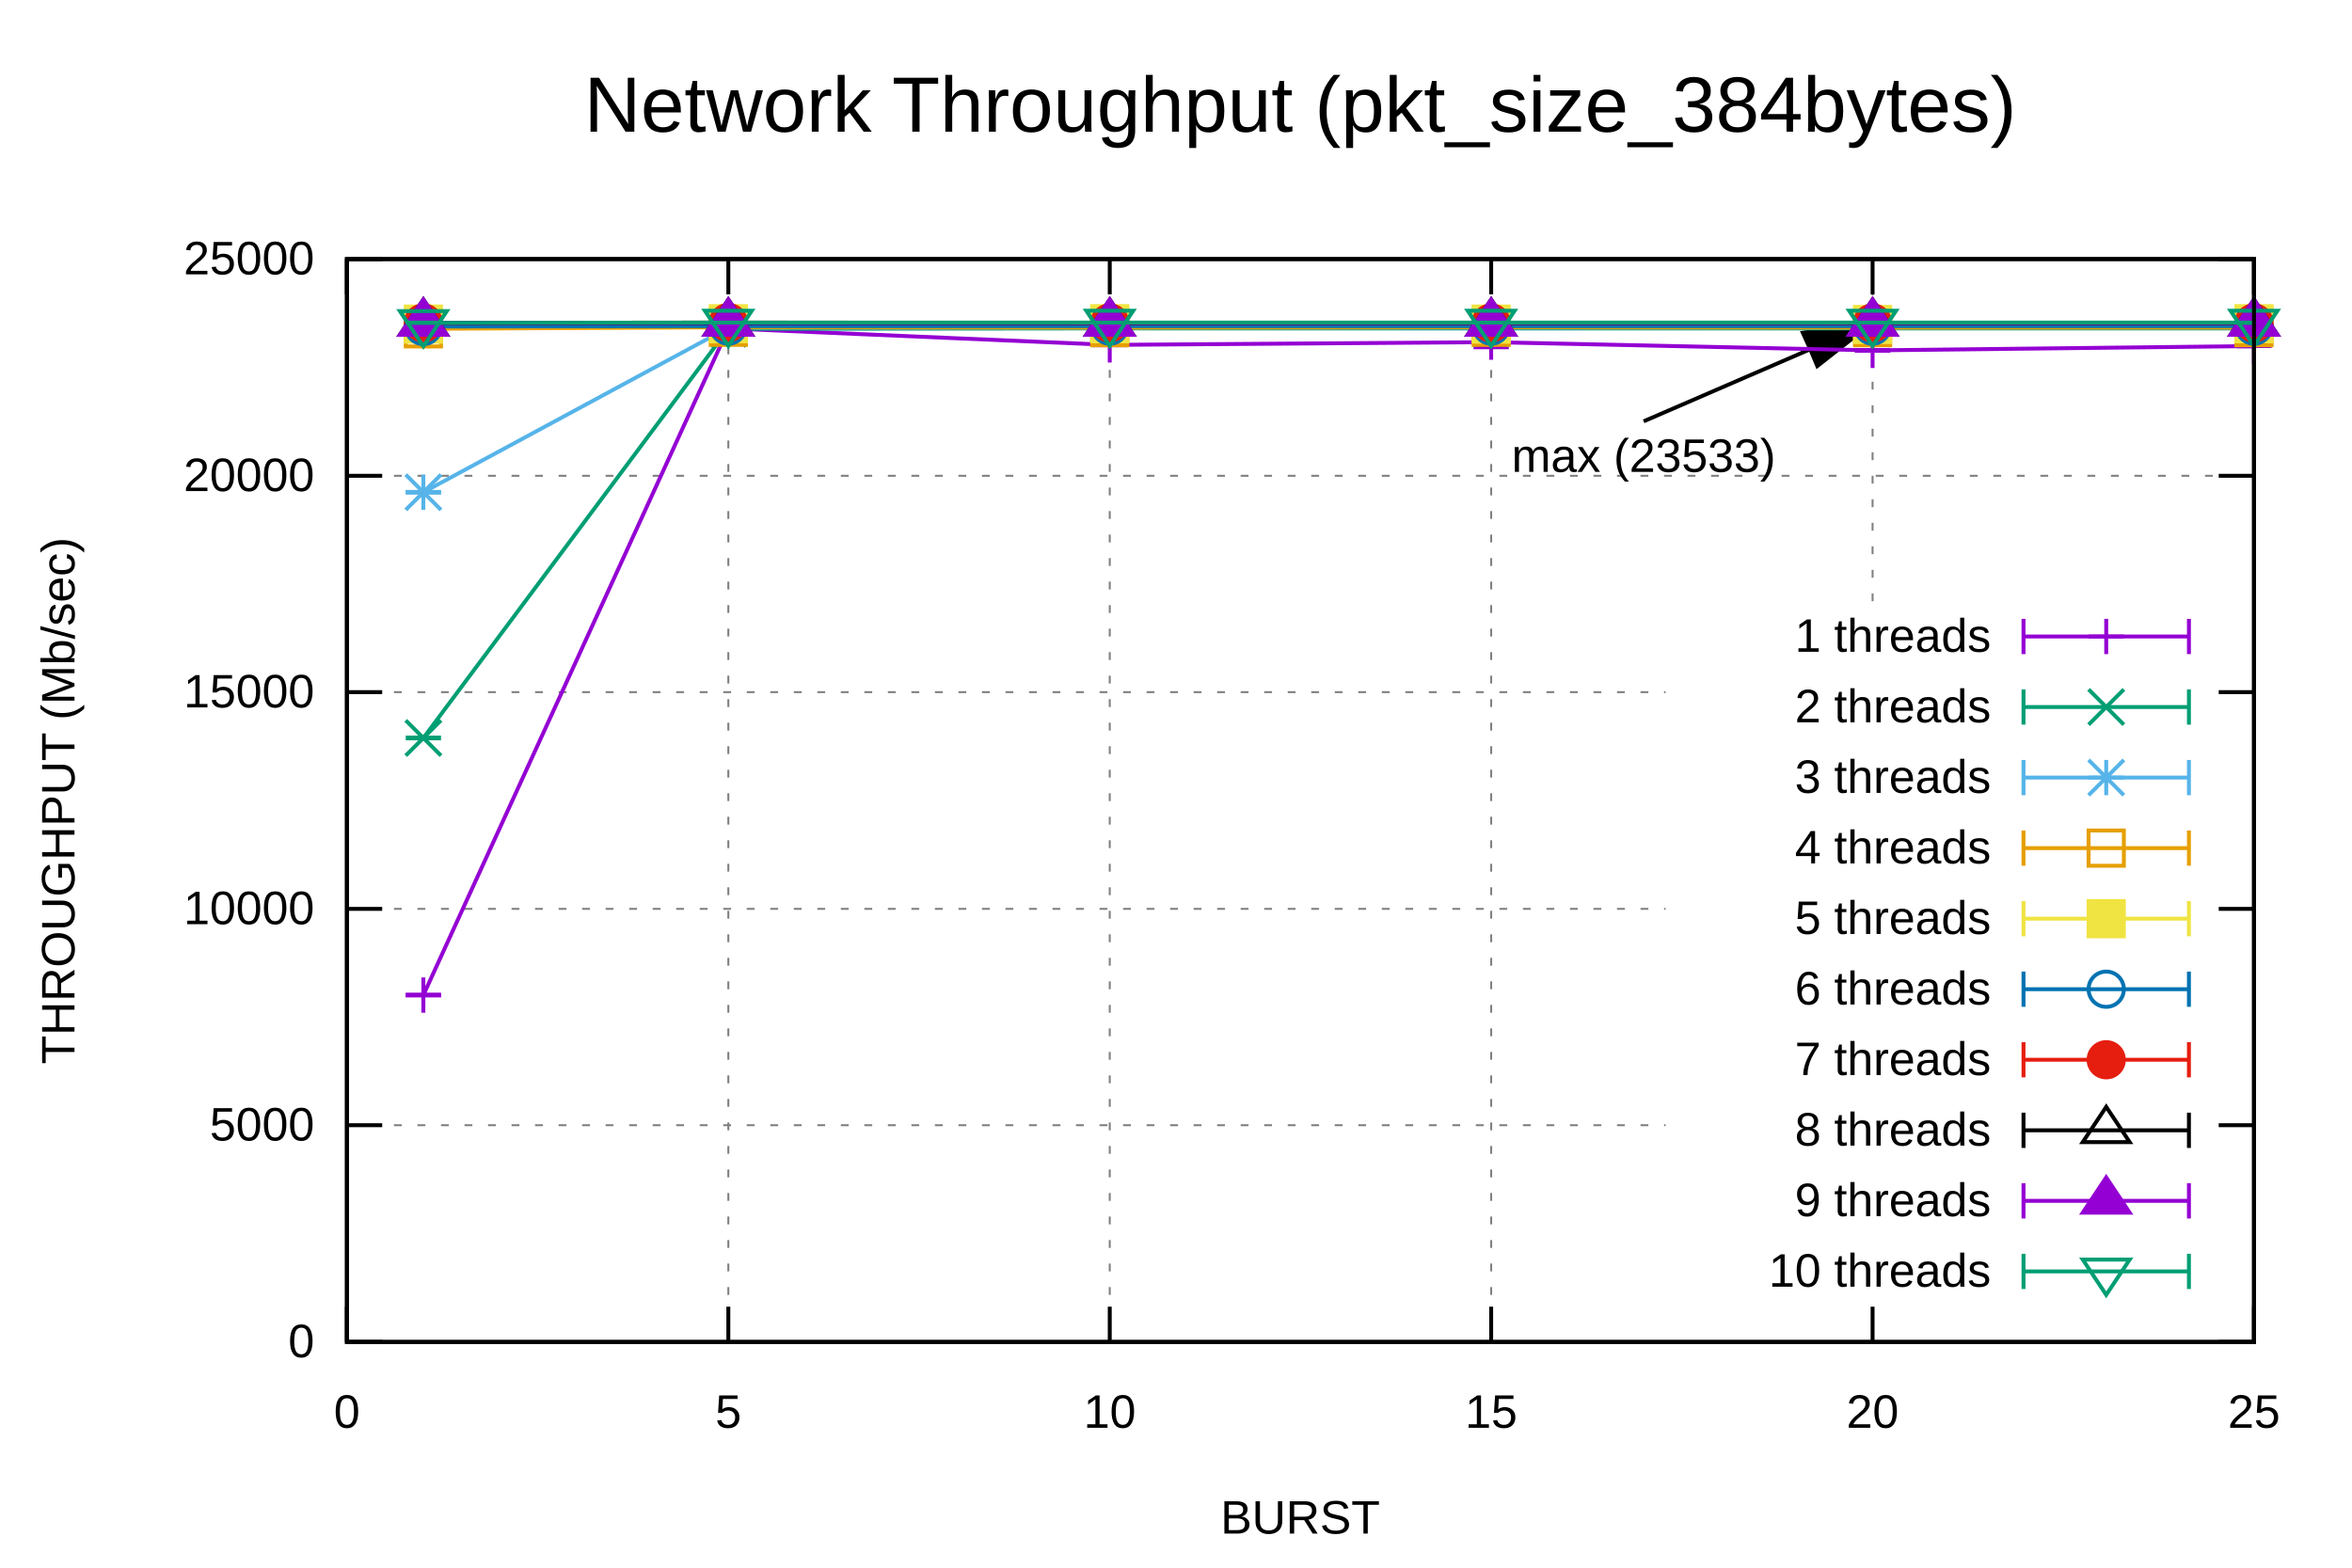
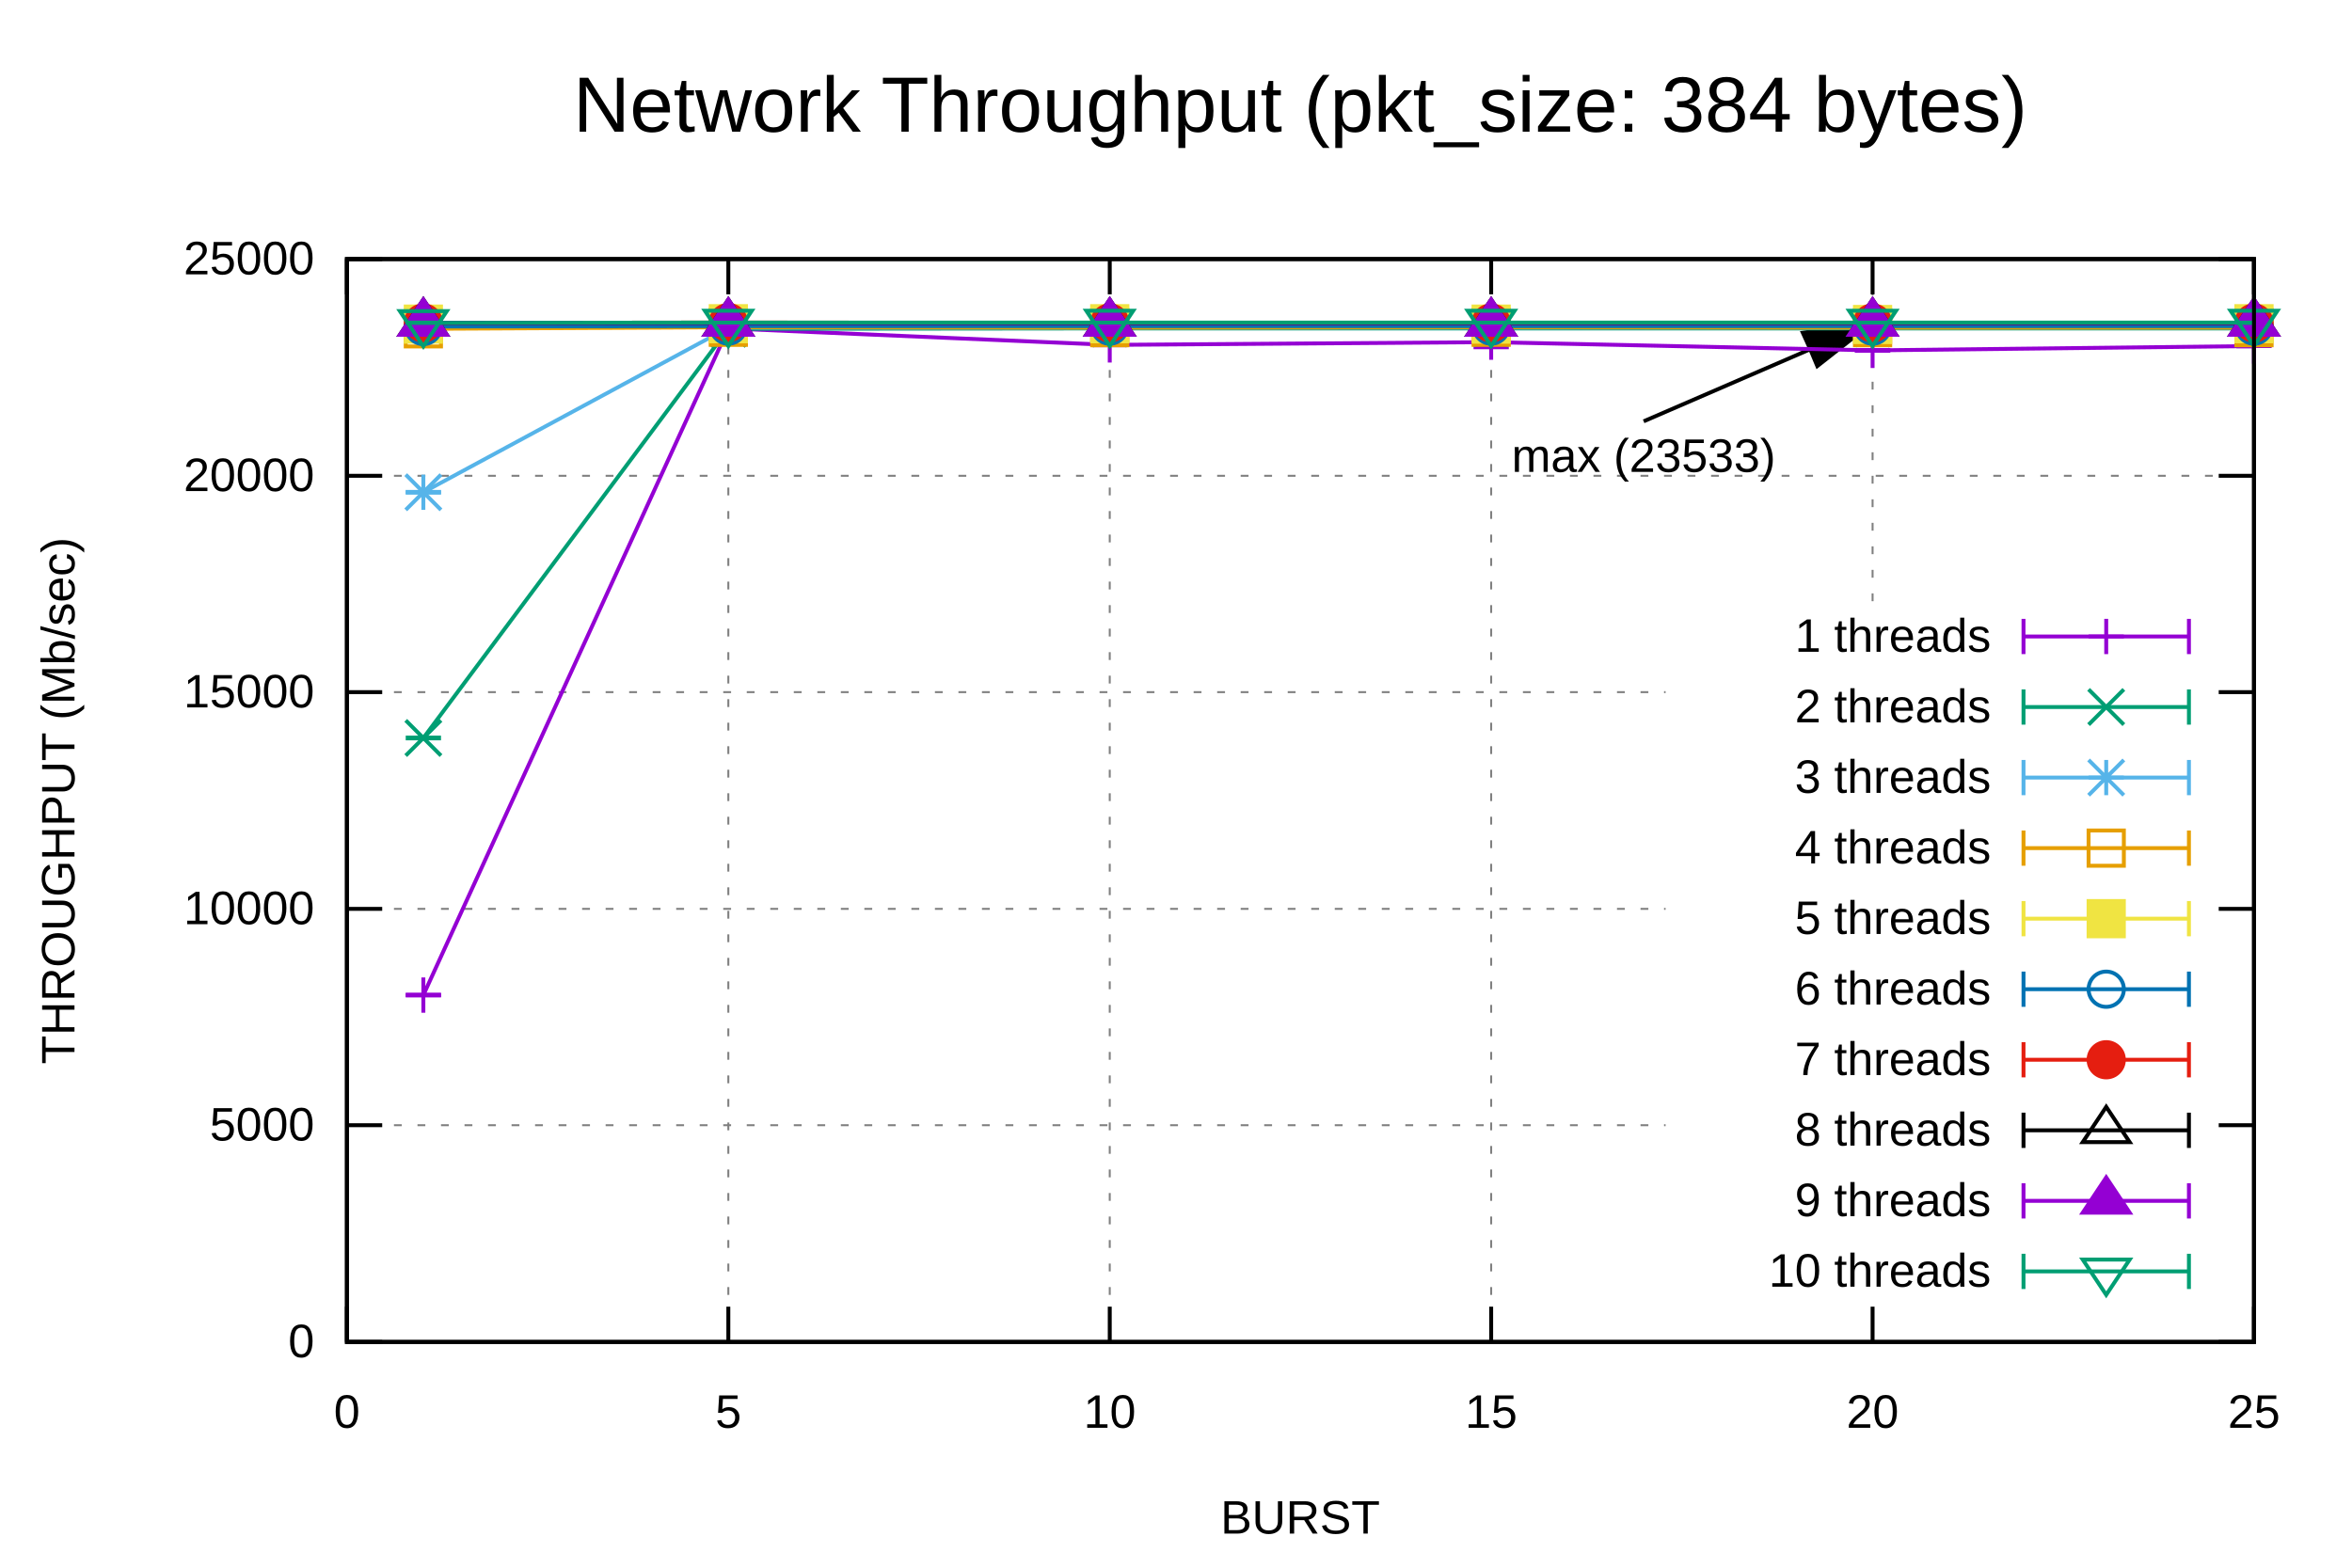
<svg xmlns="http://www.w3.org/2000/svg" xmlns:xlink="http://www.w3.org/1999/xlink" width="600" height="400" viewBox="0 0 600 400">
  <g id="gnuplot_canvas">
    <rect x="0" y="0" width="600" height="400" fill="none" />
    <defs>
      <circle id="gpDot" r="0.5" stroke-width="0.5" stroke="currentColor" />
      <path id="gpPt0" stroke-width="0.222" stroke="currentColor" d="M-1,0 h2 M0,-1 v2" />
      <path id="gpPt1" stroke-width="0.222" stroke="currentColor" d="M-1,-1 L1,1 M1,-1 L-1,1" />
      <path id="gpPt2" stroke-width="0.222" stroke="currentColor" d="M-1,0 L1,0 M0,-1 L0,1 M-1,-1 L1,1 M-1,1 L1,-1" />
      <rect id="gpPt3" stroke-width="0.222" stroke="currentColor" x="-1" y="-1" width="2" height="2" />
      <rect id="gpPt4" stroke-width="0.222" stroke="currentColor" fill="currentColor" x="-1" y="-1" width="2" height="2" />
      <circle id="gpPt5" stroke-width="0.222" stroke="currentColor" cx="0" cy="0" r="1" />
      <use xlink:href="#gpPt5" id="gpPt6" fill="currentColor" stroke="none" />
      <path id="gpPt7" stroke-width="0.222" stroke="currentColor" d="M0,-1.33 L-1.33,0.67 L1.33,0.67 z" />
      <use xlink:href="#gpPt7" id="gpPt8" fill="currentColor" stroke="none" />
      <use xlink:href="#gpPt7" id="gpPt9" stroke="currentColor" transform="rotate(180)" />
      <use xlink:href="#gpPt9" id="gpPt10" fill="currentColor" stroke="none" />
      <use xlink:href="#gpPt3" id="gpPt11" stroke="currentColor" transform="rotate(45)" />
      <use xlink:href="#gpPt11" id="gpPt12" fill="currentColor" stroke="none" />
      <path id="gpPt13" stroke-width="0.222" stroke="currentColor" d="M0,1.330 L1.265,0.411 L0.782,-1.067 L-0.782,-1.076 L-1.265,0.411 z" />
      <use xlink:href="#gpPt13" id="gpPt14" fill="currentColor" stroke="none" />
      <filter id="textbox" filterUnits="objectBoundingBox" x="0" y="0" height="1" width="1">
        <feFlood flood-color="white" flood-opacity="1" result="bgnd" />
        <feComposite in="SourceGraphic" in2="bgnd" operator="atop" />
      </filter>
      <filter id="greybox" filterUnits="objectBoundingBox" x="0" y="0" height="1" width="1">
        <feFlood flood-color="lightgrey" flood-opacity="1" result="grey" />
        <feComposite in="SourceGraphic" in2="grey" operator="atop" />
      </filter>
    </defs>
    <g fill="none" color="white" stroke="currentColor" stroke-width="1.00" stroke-linecap="butt" stroke-linejoin="miter">
</g>
    <g fill="none" color="black" stroke="currentColor" stroke-width="1.00" stroke-linecap="butt" stroke-linejoin="miter">
</g>
    <g fill="none" color="black" stroke="black" stroke-width="0.50" stroke-linecap="butt" stroke-linejoin="miter">
</g>
    <g fill="none" color="gray" stroke="currentColor" stroke-width="0.50" stroke-linecap="butt" stroke-linejoin="miter">
      <path stroke="gray" stroke-dasharray="2,4" class="gridline" d="M88.5,342.4 L575.0,342.4  " />
    </g>
    <g fill="none" color="gray" stroke="gray" stroke-width="1.00" stroke-linecap="butt" stroke-linejoin="miter">
</g>
    <g fill="none" color="black" stroke="currentColor" stroke-width="1.00" stroke-linecap="butt" stroke-linejoin="miter">
      <path stroke="black" d="M88.5,342.4 L97.5,342.4 M575.0,342.4 L566.0,342.4  " />
      <g transform="translate(80.2,346.3)" stroke="none" fill="black" font-family="arial" font-size="12.00" text-anchor="end">
        <text>
          <tspan font-family="arial"> 0</tspan>
        </text>
      </g>
    </g>
    <g fill="none" color="black" stroke="currentColor" stroke-width="1.00" stroke-linecap="butt" stroke-linejoin="miter">
</g>
    <g fill="none" color="black" stroke="black" stroke-width="0.50" stroke-linecap="butt" stroke-linejoin="miter">
</g>
    <g fill="none" color="gray" stroke="currentColor" stroke-width="0.50" stroke-linecap="butt" stroke-linejoin="miter">
      <path stroke="gray" stroke-dasharray="2,4" class="gridline" d="M88.5,287.1 L424.9,287.1 M566.7,287.1 L575.0,287.1  " />
    </g>
    <g fill="none" color="gray" stroke="gray" stroke-width="1.00" stroke-linecap="butt" stroke-linejoin="miter">
</g>
    <g fill="none" color="black" stroke="currentColor" stroke-width="1.00" stroke-linecap="butt" stroke-linejoin="miter">
      <path stroke="black" d="M88.5,287.1 L97.5,287.1 M575.0,287.1 L566.0,287.1  " />
      <g transform="translate(80.2,291.0)" stroke="none" fill="black" font-family="arial" font-size="12.00" text-anchor="end">
        <text>
          <tspan font-family="arial"> 5000</tspan>
        </text>
      </g>
    </g>
    <g fill="none" color="black" stroke="currentColor" stroke-width="1.00" stroke-linecap="butt" stroke-linejoin="miter">
</g>
    <g fill="none" color="black" stroke="black" stroke-width="0.50" stroke-linecap="butt" stroke-linejoin="miter">
</g>
    <g fill="none" color="gray" stroke="currentColor" stroke-width="0.50" stroke-linecap="butt" stroke-linejoin="miter">
      <path stroke="gray" stroke-dasharray="2,4" class="gridline" d="M88.5,231.9 L424.9,231.9 M566.7,231.9 L575.0,231.9  " />
    </g>
    <g fill="none" color="gray" stroke="gray" stroke-width="1.00" stroke-linecap="butt" stroke-linejoin="miter">
</g>
    <g fill="none" color="black" stroke="currentColor" stroke-width="1.00" stroke-linecap="butt" stroke-linejoin="miter">
      <path stroke="black" d="M88.5,231.9 L97.5,231.9 M575.0,231.9 L566.0,231.9  " />
      <g transform="translate(80.2,235.8)" stroke="none" fill="black" font-family="arial" font-size="12.00" text-anchor="end">
        <text>
          <tspan font-family="arial"> 10000</tspan>
        </text>
      </g>
    </g>
    <g fill="none" color="black" stroke="currentColor" stroke-width="1.00" stroke-linecap="butt" stroke-linejoin="miter">
</g>
    <g fill="none" color="black" stroke="black" stroke-width="0.50" stroke-linecap="butt" stroke-linejoin="miter">
</g>
    <g fill="none" color="gray" stroke="currentColor" stroke-width="0.50" stroke-linecap="butt" stroke-linejoin="miter">
      <path stroke="gray" stroke-dasharray="2,4" class="gridline" d="M88.5,176.6 L424.9,176.6 M566.7,176.6 L575.0,176.6  " />
    </g>
    <g fill="none" color="gray" stroke="gray" stroke-width="1.00" stroke-linecap="butt" stroke-linejoin="miter">
</g>
    <g fill="none" color="black" stroke="currentColor" stroke-width="1.00" stroke-linecap="butt" stroke-linejoin="miter">
      <path stroke="black" d="M88.5,176.6 L97.5,176.6 M575.0,176.6 L566.0,176.6  " />
      <g transform="translate(80.2,180.5)" stroke="none" fill="black" font-family="arial" font-size="12.00" text-anchor="end">
        <text>
          <tspan font-family="arial"> 15000</tspan>
        </text>
      </g>
    </g>
    <g fill="none" color="black" stroke="currentColor" stroke-width="1.00" stroke-linecap="butt" stroke-linejoin="miter">
</g>
    <g fill="none" color="black" stroke="black" stroke-width="0.50" stroke-linecap="butt" stroke-linejoin="miter">
</g>
    <g fill="none" color="gray" stroke="currentColor" stroke-width="0.50" stroke-linecap="butt" stroke-linejoin="miter">
      <path stroke="gray" stroke-dasharray="2,4" class="gridline" d="M88.5,121.4 L575.0,121.4  " />
    </g>
    <g fill="none" color="gray" stroke="gray" stroke-width="1.00" stroke-linecap="butt" stroke-linejoin="miter">
</g>
    <g fill="none" color="black" stroke="currentColor" stroke-width="1.00" stroke-linecap="butt" stroke-linejoin="miter">
      <path stroke="black" d="M88.5,121.4 L97.5,121.4 M575.0,121.4 L566.0,121.4  " />
      <g transform="translate(80.2,125.3)" stroke="none" fill="black" font-family="arial" font-size="12.00" text-anchor="end">
        <text>
          <tspan font-family="arial"> 20000</tspan>
        </text>
      </g>
    </g>
    <g fill="none" color="black" stroke="currentColor" stroke-width="1.00" stroke-linecap="butt" stroke-linejoin="miter">
</g>
    <g fill="none" color="black" stroke="black" stroke-width="0.50" stroke-linecap="butt" stroke-linejoin="miter">
</g>
    <g fill="none" color="gray" stroke="currentColor" stroke-width="0.50" stroke-linecap="butt" stroke-linejoin="miter">
      <path stroke="gray" stroke-dasharray="2,4" class="gridline" d="M88.5,66.1 L575.0,66.1  " />
    </g>
    <g fill="none" color="gray" stroke="gray" stroke-width="1.00" stroke-linecap="butt" stroke-linejoin="miter">
</g>
    <g fill="none" color="black" stroke="currentColor" stroke-width="1.00" stroke-linecap="butt" stroke-linejoin="miter">
      <path stroke="black" d="M88.5,66.1 L97.5,66.1 M575.0,66.1 L566.0,66.1  " />
      <g transform="translate(80.2,70.0)" stroke="none" fill="black" font-family="arial" font-size="12.00" text-anchor="end">
        <text>
          <tspan font-family="arial"> 25000</tspan>
        </text>
      </g>
    </g>
    <g fill="none" color="black" stroke="currentColor" stroke-width="1.00" stroke-linecap="butt" stroke-linejoin="miter">
</g>
    <g fill="none" color="black" stroke="black" stroke-width="0.50" stroke-linecap="butt" stroke-linejoin="miter">
</g>
    <g fill="none" color="gray" stroke="currentColor" stroke-width="0.50" stroke-linecap="butt" stroke-linejoin="miter">
      <path stroke="gray" stroke-dasharray="2,4" class="gridline" d="M88.5,342.4 L88.5,66.1  " />
    </g>
    <g fill="none" color="gray" stroke="gray" stroke-width="1.00" stroke-linecap="butt" stroke-linejoin="miter">
</g>
    <g fill="none" color="black" stroke="currentColor" stroke-width="1.00" stroke-linecap="butt" stroke-linejoin="miter">
      <path stroke="black" d="M88.5,342.4 L88.5,333.4 M88.5,66.1 L88.5,75.1  " />
      <g transform="translate(88.5,364.3)" stroke="none" fill="black" font-family="arial" font-size="12.00" text-anchor="middle">
        <text>
          <tspan font-family="arial"> 0</tspan>
        </text>
      </g>
    </g>
    <g fill="none" color="black" stroke="currentColor" stroke-width="1.00" stroke-linecap="butt" stroke-linejoin="miter">
</g>
    <g fill="none" color="black" stroke="black" stroke-width="0.50" stroke-linecap="butt" stroke-linejoin="miter">
</g>
    <g fill="none" color="gray" stroke="currentColor" stroke-width="0.50" stroke-linecap="butt" stroke-linejoin="miter">
      <path stroke="gray" stroke-dasharray="2,4" class="gridline" d="M185.8,342.4 L185.8,66.1  " />
    </g>
    <g fill="none" color="gray" stroke="gray" stroke-width="1.00" stroke-linecap="butt" stroke-linejoin="miter">
</g>
    <g fill="none" color="black" stroke="currentColor" stroke-width="1.00" stroke-linecap="butt" stroke-linejoin="miter">
      <path stroke="black" d="M185.8,342.4 L185.8,333.4 M185.8,66.1 L185.8,75.1  " />
      <g transform="translate(185.8,364.3)" stroke="none" fill="black" font-family="arial" font-size="12.00" text-anchor="middle">
        <text>
          <tspan font-family="arial"> 5</tspan>
        </text>
      </g>
    </g>
    <g fill="none" color="black" stroke="currentColor" stroke-width="1.00" stroke-linecap="butt" stroke-linejoin="miter">
</g>
    <g fill="none" color="black" stroke="black" stroke-width="0.50" stroke-linecap="butt" stroke-linejoin="miter">
</g>
    <g fill="none" color="gray" stroke="currentColor" stroke-width="0.50" stroke-linecap="butt" stroke-linejoin="miter">
      <path stroke="gray" stroke-dasharray="2,4" class="gridline" d="M283.1,342.4 L283.1,66.1  " />
    </g>
    <g fill="none" color="gray" stroke="gray" stroke-width="1.00" stroke-linecap="butt" stroke-linejoin="miter">
</g>
    <g fill="none" color="black" stroke="currentColor" stroke-width="1.00" stroke-linecap="butt" stroke-linejoin="miter">
      <path stroke="black" d="M283.1,342.4 L283.1,333.4 M283.1,66.1 L283.1,75.1  " />
      <g transform="translate(283.1,364.3)" stroke="none" fill="black" font-family="arial" font-size="12.00" text-anchor="middle">
        <text>
          <tspan font-family="arial"> 10</tspan>
        </text>
      </g>
    </g>
    <g fill="none" color="black" stroke="currentColor" stroke-width="1.00" stroke-linecap="butt" stroke-linejoin="miter">
</g>
    <g fill="none" color="black" stroke="black" stroke-width="0.50" stroke-linecap="butt" stroke-linejoin="miter">
</g>
    <g fill="none" color="gray" stroke="currentColor" stroke-width="0.50" stroke-linecap="butt" stroke-linejoin="miter">
      <path stroke="gray" stroke-dasharray="2,4" class="gridline" d="M380.4,342.4 L380.4,66.1  " />
    </g>
    <g fill="none" color="gray" stroke="gray" stroke-width="1.00" stroke-linecap="butt" stroke-linejoin="miter">
</g>
    <g fill="none" color="black" stroke="currentColor" stroke-width="1.00" stroke-linecap="butt" stroke-linejoin="miter">
      <path stroke="black" d="M380.4,342.4 L380.4,333.4 M380.4,66.1 L380.4,75.1  " />
      <g transform="translate(380.4,364.3)" stroke="none" fill="black" font-family="arial" font-size="12.00" text-anchor="middle">
        <text>
          <tspan font-family="arial"> 15</tspan>
        </text>
      </g>
    </g>
    <g fill="none" color="black" stroke="currentColor" stroke-width="1.00" stroke-linecap="butt" stroke-linejoin="miter">
</g>
    <g fill="none" color="black" stroke="black" stroke-width="0.50" stroke-linecap="butt" stroke-linejoin="miter">
</g>
    <g fill="none" color="gray" stroke="currentColor" stroke-width="0.50" stroke-linecap="butt" stroke-linejoin="miter">
      <path stroke="gray" stroke-dasharray="2,4" class="gridline" d="M477.7,342.4 L477.7,333.4 M477.7,153.4 L477.7,66.1  " />
    </g>
    <g fill="none" color="gray" stroke="gray" stroke-width="1.00" stroke-linecap="butt" stroke-linejoin="miter">
</g>
    <g fill="none" color="black" stroke="currentColor" stroke-width="1.00" stroke-linecap="butt" stroke-linejoin="miter">
      <path stroke="black" d="M477.7,342.4 L477.7,333.4 M477.7,66.1 L477.7,75.1  " />
      <g transform="translate(477.7,364.3)" stroke="none" fill="black" font-family="arial" font-size="12.00" text-anchor="middle">
        <text>
          <tspan font-family="arial"> 20</tspan>
        </text>
      </g>
    </g>
    <g fill="none" color="black" stroke="currentColor" stroke-width="1.00" stroke-linecap="butt" stroke-linejoin="miter">
</g>
    <g fill="none" color="black" stroke="black" stroke-width="0.50" stroke-linecap="butt" stroke-linejoin="miter">
</g>
    <g fill="none" color="gray" stroke="currentColor" stroke-width="0.50" stroke-linecap="butt" stroke-linejoin="miter">
      <path stroke="gray" stroke-dasharray="2,4" class="gridline" d="M575.0,342.4 L575.0,66.1  " />
    </g>
    <g fill="none" color="gray" stroke="gray" stroke-width="1.00" stroke-linecap="butt" stroke-linejoin="miter">
</g>
    <g fill="none" color="black" stroke="currentColor" stroke-width="1.00" stroke-linecap="butt" stroke-linejoin="miter">
      <path stroke="black" d="M575.0,342.4 L575.0,333.4 M575.0,66.1 L575.0,75.1  " />
      <g transform="translate(575.0,364.3)" stroke="none" fill="black" font-family="arial" font-size="12.00" text-anchor="middle">
        <text>
          <tspan font-family="arial"> 25</tspan>
        </text>
      </g>
    </g>
    <g fill="none" color="black" stroke="currentColor" stroke-width="1.00" stroke-linecap="butt" stroke-linejoin="miter">
</g>
    <g fill="none" color="black" stroke="currentColor" stroke-width="1.00" stroke-linecap="butt" stroke-linejoin="miter">
      <path stroke="black" d="M88.5,66.1 L88.5,342.4 L575.0,342.4 L575.0,66.1 L88.5,66.1 Z  " />
      <g transform="translate(419.3,120.4)" stroke="none" fill="black" font-family="arial" font-size="12.00" text-anchor="middle">
        <text>
          <tspan font-family="arial">max (23533)</tspan>
        </text>
      </g>
      <g stroke="none" shape-rendering="crispEdges">
        <polygon fill="black" points="461.8,89.1 463.6,93.4 477.7,82.3 459.9,84.9 461.8,89.1 " />
      </g>
      <path stroke="black" d="M461.8,89.1 L463.6,93.4 L477.7,82.3 L459.9,84.9 L461.8,89.1 Z  " />
      <path stroke="black" d="M419.3,107.5 L461.8,89.1  " />
    </g>
    <g fill="none" color="black" stroke="currentColor" stroke-width="1.00" stroke-linecap="butt" stroke-linejoin="miter">
      <g transform="translate(19.0,204.3) rotate(270)" stroke="none" fill="black" font-family="arial" font-size="12.00" text-anchor="middle">
        <text>
          <tspan font-family="arial">THROUGHPUT (Mb/sec)</tspan>
        </text>
      </g>
    </g>
    <g fill="none" color="black" stroke="currentColor" stroke-width="1.00" stroke-linecap="butt" stroke-linejoin="miter">
      <g transform="translate(331.7,391.3)" stroke="none" fill="black" font-family="arial" font-size="12.00" text-anchor="middle">
        <text>
          <tspan font-family="arial">BURST</tspan>
        </text>
      </g>
    </g>
    <g fill="none" color="black" stroke="currentColor" stroke-width="1.00" stroke-linecap="butt" stroke-linejoin="miter">
      <g transform="translate(331.7,33.6)" stroke="none" fill="black" font-family="arial" font-size="20.00" text-anchor="middle">
-         <text>Network Throughput (pkt_size_384bytes)</text>
+         <text>Network Throughput (pkt_size: 384 bytes)</text>
      </g>
    </g>
    <g fill="none" color="black" stroke="currentColor" stroke-width="1.00" stroke-linecap="butt" stroke-linejoin="miter">
</g>
    <g id="gnuplot_plot_1">
      <g fill="none" color="black" stroke="currentColor" stroke-width="1.00" stroke-linecap="butt" stroke-linejoin="miter">
        <g transform="translate(507.9,166.3)" stroke="none" fill="black" font-family="arial" font-size="12.00" text-anchor="end">
          <text>
            <tspan font-family="arial">1 threads</tspan>
          </text>
        </g>
      </g>
      <g fill="none" color="black" stroke="currentColor" stroke-width="1.00" stroke-linecap="butt" stroke-linejoin="miter">
        <path stroke="rgb(148,   0, 211)" d="M516.2,162.4 L558.4,162.4 M516.2,157.9 L516.2,166.9 M558.4,157.9 L558.4,166.9 M108.0,253.9 L185.8,83.8   L283.1,88.0 L380.4,87.3 L477.7,89.4 L575.0,88.3 M108.0,254.0 L108.0,253.8 M103.5,254.0 L112.5,254.0   M103.5,253.8 L112.5,253.8 M185.8,83.9 L185.8,83.8 M181.3,83.9 L190.3,83.9 M181.3,83.8 L190.3,83.8   M283.1,88.1 L283.1,87.9 M278.6,88.1 L287.6,88.1 M278.6,87.9 L287.6,87.9 M380.4,88.6 L380.4,85.9   M375.9,88.6 L384.9,88.6 M375.9,85.9 L384.9,85.9 M477.7,89.5 L477.7,89.3 M473.2,89.5 L482.2,89.5   M473.2,89.3 L482.2,89.3 M575.0,88.4 L575.0,88.2 M570.5,88.4 L575.0,88.4 M570.5,88.2 L575.0,88.2    " />
        <use xlink:href="#gpPt0" transform="translate(108.0,253.9) scale(4.50)" color="rgb(148,   0, 211)" />
        <use xlink:href="#gpPt0" transform="translate(185.8,83.8) scale(4.50)" color="rgb(148,   0, 211)" />
        <use xlink:href="#gpPt0" transform="translate(283.1,88.0) scale(4.50)" color="rgb(148,   0, 211)" />
        <use xlink:href="#gpPt0" transform="translate(380.4,87.3) scale(4.50)" color="rgb(148,   0, 211)" />
        <use xlink:href="#gpPt0" transform="translate(477.7,89.4) scale(4.50)" color="rgb(148,   0, 211)" />
        <use xlink:href="#gpPt0" transform="translate(575.0,88.3) scale(4.50)" color="rgb(148,   0, 211)" />
        <use xlink:href="#gpPt0" transform="translate(537.3,162.4) scale(4.50)" color="rgb(148,   0, 211)" />
      </g>
    </g>
    <g id="gnuplot_plot_2">
      <g fill="none" color="black" stroke="currentColor" stroke-width="1.00" stroke-linecap="butt" stroke-linejoin="miter">
        <g transform="translate(507.9,184.3)" stroke="none" fill="black" font-family="arial" font-size="12.00" text-anchor="end">
          <text>
            <tspan font-family="arial">2 threads</tspan>
          </text>
        </g>
      </g>
      <g fill="none" color="black" stroke="currentColor" stroke-width="1.00" stroke-linecap="butt" stroke-linejoin="miter">
        <path stroke="rgb(  0, 158, 115)" d="M516.2,180.4 L558.4,180.4 M516.2,175.9 L516.2,184.9 M558.4,175.9 L558.4,184.9 M108.0,188.3 L185.8,83.9   L283.1,83.8 L380.4,83.8 L477.7,83.8 L575.0,83.8 M108.0,188.4 L108.0,188.2 M103.5,188.4 L112.5,188.4   M103.5,188.2 L112.5,188.2 M185.8,83.9 M181.3,83.9 L190.3,83.9 M181.3,83.9 L190.3,83.9 M283.1,83.8   M278.6,83.8 L287.6,83.8 M278.6,83.8 L287.6,83.8 M380.4,83.8 L380.4,83.7 M375.9,83.8 L384.9,83.8   M375.9,83.7 L384.9,83.7 M477.7,83.8 M473.2,83.8 L482.2,83.8 M473.2,83.8 L482.2,83.8 M575.0,83.9   L575.0,83.8 M570.5,83.9 L575.0,83.9 M570.5,83.8 L575.0,83.8  " />
        <use xlink:href="#gpPt1" transform="translate(108.0,188.3) scale(4.50)" color="rgb(  0, 158, 115)" />
        <use xlink:href="#gpPt1" transform="translate(185.8,83.9) scale(4.50)" color="rgb(  0, 158, 115)" />
        <use xlink:href="#gpPt1" transform="translate(283.1,83.8) scale(4.50)" color="rgb(  0, 158, 115)" />
        <use xlink:href="#gpPt1" transform="translate(380.4,83.8) scale(4.50)" color="rgb(  0, 158, 115)" />
        <use xlink:href="#gpPt1" transform="translate(477.7,83.8) scale(4.50)" color="rgb(  0, 158, 115)" />
        <use xlink:href="#gpPt1" transform="translate(575.0,83.8) scale(4.50)" color="rgb(  0, 158, 115)" />
        <use xlink:href="#gpPt1" transform="translate(537.3,180.4) scale(4.50)" color="rgb(  0, 158, 115)" />
      </g>
    </g>
    <g id="gnuplot_plot_3">
      <g fill="none" color="black" stroke="currentColor" stroke-width="1.00" stroke-linecap="butt" stroke-linejoin="miter">
        <g transform="translate(507.9,202.3)" stroke="none" fill="black" font-family="arial" font-size="12.00" text-anchor="end">
          <text>
            <tspan font-family="arial">3 threads</tspan>
          </text>
        </g>
      </g>
      <g fill="none" color="black" stroke="currentColor" stroke-width="1.00" stroke-linecap="butt" stroke-linejoin="miter">
        <path stroke="rgb( 86, 180, 233)" d="M516.2,198.4 L558.4,198.4 M516.2,193.9 L516.2,202.9 M558.4,193.9 L558.4,202.9 M108.0,125.6 L185.8,83.6   L283.1,83.6 L380.4,83.6 L477.7,83.6 L575.0,83.6 M108.0,125.7 L108.0,125.5 M103.5,125.7 L112.5,125.7   M103.5,125.5 L112.5,125.5 M185.8,83.6 M181.3,83.6 L190.3,83.6 M181.3,83.6 L190.3,83.6 M283.1,83.6   M278.6,83.6 L287.6,83.6 M278.6,83.6 L287.6,83.6 M380.4,83.6 M375.9,83.6 L384.9,83.6 M375.9,83.6   L384.9,83.6 M477.7,83.6 M473.2,83.6 L482.2,83.6 M473.2,83.6 L482.2,83.6 M575.0,83.6 M570.5,83.6   L575.0,83.6 M570.5,83.6 L575.0,83.6  " />
        <use xlink:href="#gpPt2" transform="translate(108.0,125.6) scale(4.50)" color="rgb( 86, 180, 233)" />
        <use xlink:href="#gpPt2" transform="translate(185.8,83.6) scale(4.50)" color="rgb( 86, 180, 233)" />
        <use xlink:href="#gpPt2" transform="translate(283.1,83.6) scale(4.50)" color="rgb( 86, 180, 233)" />
        <use xlink:href="#gpPt2" transform="translate(380.4,83.6) scale(4.50)" color="rgb( 86, 180, 233)" />
        <use xlink:href="#gpPt2" transform="translate(477.7,83.6) scale(4.50)" color="rgb( 86, 180, 233)" />
        <use xlink:href="#gpPt2" transform="translate(575.0,83.6) scale(4.50)" color="rgb( 86, 180, 233)" />
        <use xlink:href="#gpPt2" transform="translate(537.3,198.4) scale(4.50)" color="rgb( 86, 180, 233)" />
      </g>
    </g>
    <g id="gnuplot_plot_4">
      <g fill="none" color="black" stroke="currentColor" stroke-width="1.00" stroke-linecap="butt" stroke-linejoin="miter">
        <g transform="translate(507.9,220.3)" stroke="none" fill="black" font-family="arial" font-size="12.00" text-anchor="end">
          <text>
            <tspan font-family="arial">4 threads</tspan>
          </text>
        </g>
      </g>
      <g fill="none" color="black" stroke="currentColor" stroke-width="1.00" stroke-linecap="butt" stroke-linejoin="miter">
        <path stroke="rgb(230, 159,   0)" d="M516.2,216.4 L558.4,216.4 M516.2,211.9 L516.2,220.9 M558.4,211.9 L558.4,220.9 M108.0,83.9 L185.8,83.5   L283.1,83.6 L380.4,83.5 L477.7,83.6 L575.0,83.6 M108.0,83.9 L108.0,83.8 M103.5,83.9 L112.5,83.9   M103.5,83.8 L112.5,83.8 M185.8,83.6 L185.8,83.3 M181.3,83.6 L190.3,83.6 M181.3,83.3 L190.3,83.3   M283.1,83.6 M278.6,83.6 L287.6,83.6 M278.6,83.6 L287.6,83.6 M380.4,83.5 M375.9,83.5 L384.9,83.5   M375.9,83.5 L384.9,83.5 M477.7,83.6 L477.7,83.5 M473.2,83.6 L482.2,83.6 M473.2,83.5 L482.2,83.5   M575.0,83.7 L575.0,83.5 M570.5,83.7 L575.0,83.7 M570.5,83.5 L575.0,83.5  " />
        <use xlink:href="#gpPt3" transform="translate(108.0,83.9) scale(4.50)" color="rgb(230, 159,   0)" />
        <use xlink:href="#gpPt3" transform="translate(185.8,83.5) scale(4.50)" color="rgb(230, 159,   0)" />
        <use xlink:href="#gpPt3" transform="translate(283.1,83.6) scale(4.50)" color="rgb(230, 159,   0)" />
        <use xlink:href="#gpPt3" transform="translate(380.4,83.5) scale(4.50)" color="rgb(230, 159,   0)" />
        <use xlink:href="#gpPt3" transform="translate(477.7,83.6) scale(4.50)" color="rgb(230, 159,   0)" />
        <use xlink:href="#gpPt3" transform="translate(575.0,83.6) scale(4.50)" color="rgb(230, 159,   0)" />
        <use xlink:href="#gpPt3" transform="translate(537.3,216.4) scale(4.50)" color="rgb(230, 159,   0)" />
      </g>
    </g>
    <g id="gnuplot_plot_5">
      <g fill="none" color="black" stroke="currentColor" stroke-width="1.00" stroke-linecap="butt" stroke-linejoin="miter">
        <g transform="translate(507.9,238.3)" stroke="none" fill="black" font-family="arial" font-size="12.00" text-anchor="end">
          <text>
            <tspan font-family="arial">5 threads</tspan>
          </text>
        </g>
      </g>
      <g fill="none" color="black" stroke="currentColor" stroke-width="1.00" stroke-linecap="butt" stroke-linejoin="miter">
        <path stroke="rgb(240, 228,  66)" d="M516.2,234.4 L558.4,234.4 M516.2,229.9 L516.2,238.9 M558.4,229.9 L558.4,238.9 M108.0,82.7 L185.8,82.6   L283.1,82.6 L380.4,82.7 L477.7,82.8 L575.0,82.6 M108.0,82.7 M103.5,82.7 L112.5,82.7 M103.5,82.7   L112.5,82.7 M185.8,82.6 M181.3,82.6 L190.3,82.6 M181.3,82.6 L190.3,82.6 M283.1,82.7 L283.1,82.6   M278.6,82.7 L287.6,82.7 M278.6,82.6 L287.6,82.6 M380.4,82.7 L380.4,82.6 M375.9,82.7 L384.9,82.7   M375.9,82.6 L384.9,82.6 M477.7,82.9 L477.7,82.6 M473.2,82.9 L482.2,82.9 M473.2,82.6 L482.2,82.6   M575.0,82.7 L575.0,82.6 M570.5,82.7 L575.0,82.7 M570.5,82.6 L575.0,82.6  " />
        <use xlink:href="#gpPt4" transform="translate(108.0,82.7) scale(4.50)" color="rgb(240, 228,  66)" />
        <use xlink:href="#gpPt4" transform="translate(185.8,82.6) scale(4.50)" color="rgb(240, 228,  66)" />
        <use xlink:href="#gpPt4" transform="translate(283.1,82.6) scale(4.50)" color="rgb(240, 228,  66)" />
        <use xlink:href="#gpPt4" transform="translate(380.4,82.7) scale(4.50)" color="rgb(240, 228,  66)" />
        <use xlink:href="#gpPt4" transform="translate(477.7,82.8) scale(4.50)" color="rgb(240, 228,  66)" />
        <use xlink:href="#gpPt4" transform="translate(575.0,82.6) scale(4.50)" color="rgb(240, 228,  66)" />
        <use xlink:href="#gpPt4" transform="translate(537.3,234.4) scale(4.50)" color="rgb(240, 228,  66)" />
      </g>
    </g>
    <g id="gnuplot_plot_6">
      <g fill="none" color="black" stroke="currentColor" stroke-width="1.00" stroke-linecap="butt" stroke-linejoin="miter">
        <g transform="translate(507.9,256.3)" stroke="none" fill="black" font-family="arial" font-size="12.00" text-anchor="end">
          <text>
            <tspan font-family="arial">6 threads</tspan>
          </text>
        </g>
      </g>
      <g fill="none" color="black" stroke="currentColor" stroke-width="1.00" stroke-linecap="butt" stroke-linejoin="miter">
        <path stroke="rgb(  0, 114, 178)" d="M516.2,252.4 L558.4,252.4 M516.2,247.9 L516.2,256.9 M558.4,247.9 L558.4,256.9 M108.0,83.3 L185.8,83.2   L283.1,83.2 L380.4,83.2 L477.7,83.2 L575.0,83.2 M108.0,83.4 L108.0,83.3 M103.5,83.4 L112.5,83.4   M103.5,83.3 L112.5,83.3 M185.8,83.3 L185.8,83.2 M181.3,83.3 L190.3,83.3 M181.3,83.2 L190.3,83.2   M283.1,83.2 M278.6,83.2 L287.6,83.2 M278.6,83.2 L287.6,83.2 M380.4,83.2 M375.9,83.2 L384.9,83.2   M375.9,83.2 L384.9,83.2 M477.7,83.2 M473.2,83.2 L482.2,83.2 M473.2,83.2 L482.2,83.2 M575.0,83.2   M570.5,83.2 L575.0,83.2 M570.5,83.2 L575.0,83.2  " />
        <use xlink:href="#gpPt5" transform="translate(108.0,83.3) scale(4.50)" color="rgb(  0, 114, 178)" />
        <use xlink:href="#gpPt5" transform="translate(185.8,83.2) scale(4.50)" color="rgb(  0, 114, 178)" />
        <use xlink:href="#gpPt5" transform="translate(283.1,83.2) scale(4.50)" color="rgb(  0, 114, 178)" />
        <use xlink:href="#gpPt5" transform="translate(380.4,83.2) scale(4.50)" color="rgb(  0, 114, 178)" />
        <use xlink:href="#gpPt5" transform="translate(477.7,83.2) scale(4.50)" color="rgb(  0, 114, 178)" />
        <use xlink:href="#gpPt5" transform="translate(575.0,83.2) scale(4.50)" color="rgb(  0, 114, 178)" />
        <use xlink:href="#gpPt5" transform="translate(537.3,252.4) scale(4.50)" color="rgb(  0, 114, 178)" />
      </g>
    </g>
    <g id="gnuplot_plot_7">
      <g fill="none" color="black" stroke="currentColor" stroke-width="1.00" stroke-linecap="butt" stroke-linejoin="miter">
        <g transform="translate(507.9,274.3)" stroke="none" fill="black" font-family="arial" font-size="12.00" text-anchor="end">
          <text>
            <tspan font-family="arial">7 threads</tspan>
          </text>
        </g>
      </g>
      <g fill="none" color="black" stroke="currentColor" stroke-width="1.00" stroke-linecap="butt" stroke-linejoin="miter">
        <path stroke="rgb(229,  30,  16)" d="M516.2,270.4 L558.4,270.4 M516.2,265.9 L516.2,274.9 M558.4,265.9 L558.4,274.9 M108.0,82.4 L185.8,82.3   L283.1,82.4 L380.4,82.4 L477.7,82.4 L575.0,82.4 M108.0,82.5 L108.0,82.4 M103.5,82.5 L112.5,82.5   M103.5,82.4 L112.5,82.4 M185.8,82.4 L185.8,82.3 M181.3,82.4 L190.3,82.4 M181.3,82.3 L190.3,82.3   M283.1,82.4 M278.6,82.4 L287.6,82.4 M278.6,82.4 L287.6,82.4 M380.4,82.4 L380.4,82.3 M375.9,82.4   L384.9,82.4 M375.9,82.3 L384.9,82.3 M477.7,82.4 M473.2,82.4 L482.2,82.4 M473.2,82.4 L482.2,82.4   M575.0,82.4 L575.0,82.3 M570.5,82.4 L575.0,82.4 M570.5,82.3 L575.0,82.3  " />
        <use xlink:href="#gpPt6" transform="translate(108.0,82.4) scale(4.50)" color="rgb(229,  30,  16)" />
        <use xlink:href="#gpPt6" transform="translate(185.8,82.3) scale(4.50)" color="rgb(229,  30,  16)" />
        <use xlink:href="#gpPt6" transform="translate(283.1,82.4) scale(4.50)" color="rgb(229,  30,  16)" />
        <use xlink:href="#gpPt6" transform="translate(380.4,82.4) scale(4.50)" color="rgb(229,  30,  16)" />
        <use xlink:href="#gpPt6" transform="translate(477.7,82.4) scale(4.50)" color="rgb(229,  30,  16)" />
        <use xlink:href="#gpPt6" transform="translate(575.0,82.4) scale(4.50)" color="rgb(229,  30,  16)" />
        <use xlink:href="#gpPt6" transform="translate(537.3,270.4) scale(4.50)" color="rgb(229,  30,  16)" />
      </g>
    </g>
    <g id="gnuplot_plot_8">
      <g fill="none" color="black" stroke="currentColor" stroke-width="1.00" stroke-linecap="butt" stroke-linejoin="miter">
        <g transform="translate(507.9,292.3)" stroke="none" fill="black" font-family="arial" font-size="12.00" text-anchor="end">
          <text>
            <tspan font-family="arial">8 threads</tspan>
          </text>
        </g>
      </g>
      <g fill="none" color="black" stroke="currentColor" stroke-width="1.00" stroke-linecap="butt" stroke-linejoin="miter">
        <path stroke="rgb(  0,   0,   0)" d="M516.2,288.4 L558.4,288.4 M516.2,283.9 L516.2,292.9 M558.4,283.9 L558.4,292.9 M108.0,82.4 L185.8,82.4   L283.1,82.4 L380.4,82.4 L477.7,82.4 L575.0,82.4 M108.0,82.4 M103.5,82.4 L112.5,82.4 M103.5,82.4   L112.5,82.4 M185.8,82.4 M181.3,82.4 L190.3,82.4 M181.3,82.4 L190.3,82.4 M283.1,82.4 L283.1,82.3   M278.6,82.4 L287.6,82.4 M278.6,82.3 L287.6,82.3 M380.4,82.4 M375.9,82.4 L384.9,82.4 M375.9,82.4   L384.9,82.4 M477.7,82.4 M473.2,82.4 L482.2,82.4 M473.2,82.4 L482.2,82.4 M575.0,82.4 M570.5,82.4   L575.0,82.4 M570.5,82.4 L575.0,82.4  " />
        <use xlink:href="#gpPt7" transform="translate(108.0,82.4) scale(4.50)" color="rgb(  0,   0,   0)" />
        <use xlink:href="#gpPt7" transform="translate(185.8,82.4) scale(4.50)" color="rgb(  0,   0,   0)" />
        <use xlink:href="#gpPt7" transform="translate(283.1,82.4) scale(4.50)" color="rgb(  0,   0,   0)" />
        <use xlink:href="#gpPt7" transform="translate(380.4,82.4) scale(4.50)" color="rgb(  0,   0,   0)" />
        <use xlink:href="#gpPt7" transform="translate(477.7,82.4) scale(4.50)" color="rgb(  0,   0,   0)" />
        <use xlink:href="#gpPt7" transform="translate(575.0,82.4) scale(4.50)" color="rgb(  0,   0,   0)" />
        <use xlink:href="#gpPt7" transform="translate(537.3,288.4) scale(4.50)" color="rgb(  0,   0,   0)" />
      </g>
    </g>
    <g id="gnuplot_plot_9">
      <g fill="none" color="black" stroke="currentColor" stroke-width="1.00" stroke-linecap="butt" stroke-linejoin="miter">
        <g transform="translate(507.9,310.3)" stroke="none" fill="black" font-family="arial" font-size="12.00" text-anchor="end">
          <text>
            <tspan font-family="arial">9 threads</tspan>
          </text>
        </g>
      </g>
      <g fill="none" color="black" stroke="currentColor" stroke-width="1.00" stroke-linecap="butt" stroke-linejoin="miter">
        <path stroke="rgb(148,   0, 211)" d="M516.2,306.4 L558.4,306.4 M516.2,301.9 L516.2,310.9 M558.4,301.9 L558.4,310.9 M108.0,82.4 L185.8,82.4   L283.1,82.4 L380.4,82.4 L477.7,82.4 L575.0,82.4 M108.0,82.4 M103.5,82.4 L112.5,82.4 M103.5,82.4   L112.5,82.4 M185.8,82.4 M181.3,82.4 L190.3,82.4 M181.3,82.4 L190.3,82.4 M283.1,82.4 L283.1,82.3   M278.6,82.4 L287.6,82.4 M278.6,82.3 L287.6,82.3 M380.4,82.4 L380.4,82.3 M375.9,82.4 L384.9,82.4   M375.9,82.3 L384.9,82.3 M477.7,82.4 M473.2,82.4 L482.2,82.4 M473.2,82.4 L482.2,82.4 M575.0,82.4   M570.5,82.4 L575.0,82.4 M570.5,82.4 L575.0,82.4  " />
        <use xlink:href="#gpPt8" transform="translate(108.0,82.4) scale(4.50)" color="rgb(148,   0, 211)" />
        <use xlink:href="#gpPt8" transform="translate(185.8,82.4) scale(4.50)" color="rgb(148,   0, 211)" />
        <use xlink:href="#gpPt8" transform="translate(283.1,82.4) scale(4.50)" color="rgb(148,   0, 211)" />
        <use xlink:href="#gpPt8" transform="translate(380.4,82.4) scale(4.50)" color="rgb(148,   0, 211)" />
        <use xlink:href="#gpPt8" transform="translate(477.7,82.4) scale(4.50)" color="rgb(148,   0, 211)" />
        <use xlink:href="#gpPt8" transform="translate(575.0,82.4) scale(4.50)" color="rgb(148,   0, 211)" />
        <use xlink:href="#gpPt8" transform="translate(537.3,306.4) scale(4.50)" color="rgb(148,   0, 211)" />
      </g>
    </g>
    <g id="gnuplot_plot_10">
      <g fill="none" color="black" stroke="currentColor" stroke-width="1.00" stroke-linecap="butt" stroke-linejoin="miter">
        <g transform="translate(507.9,328.3)" stroke="none" fill="black" font-family="arial" font-size="12.00" text-anchor="end">
          <text>
            <tspan font-family="arial">10 threads</tspan>
          </text>
        </g>
      </g>
      <g fill="none" color="black" stroke="currentColor" stroke-width="1.00" stroke-linecap="butt" stroke-linejoin="miter">
        <path stroke="rgb(  0, 158, 115)" d="M516.2,324.4 L558.4,324.4 M516.2,319.9 L516.2,328.9 M558.4,319.9 L558.4,328.9 M108.0,82.4 L185.8,82.3   L283.1,82.3 L380.4,82.3 L477.7,82.3 L575.0,82.3 M108.0,82.4 L108.0,82.3 M103.5,82.4 L112.5,82.4   M103.5,82.3 L112.5,82.3 M185.8,82.3 M181.3,82.3 L190.3,82.3 M181.3,82.3 L190.3,82.3 M283.1,82.3   M278.6,82.3 L287.6,82.3 M278.6,82.3 L287.6,82.3 M380.4,82.3 M375.9,82.3 L384.9,82.3 M375.9,82.3   L384.9,82.3 M477.7,82.3 M473.2,82.3 L482.2,82.3 M473.2,82.3 L482.2,82.3 M575.0,82.4 L575.0,82.3   M570.5,82.4 L575.0,82.4 M570.5,82.3 L575.0,82.3  " />
        <use xlink:href="#gpPt9" transform="translate(108.0,82.4) scale(4.50)" color="rgb(  0, 158, 115)" />
        <use xlink:href="#gpPt9" transform="translate(185.8,82.3) scale(4.50)" color="rgb(  0, 158, 115)" />
        <use xlink:href="#gpPt9" transform="translate(283.1,82.3) scale(4.50)" color="rgb(  0, 158, 115)" />
        <use xlink:href="#gpPt9" transform="translate(380.4,82.3) scale(4.50)" color="rgb(  0, 158, 115)" />
        <use xlink:href="#gpPt9" transform="translate(477.7,82.3) scale(4.50)" color="rgb(  0, 158, 115)" />
        <use xlink:href="#gpPt9" transform="translate(575.0,82.3) scale(4.50)" color="rgb(  0, 158, 115)" />
        <use xlink:href="#gpPt9" transform="translate(537.3,324.4) scale(4.50)" color="rgb(  0, 158, 115)" />
      </g>
    </g>
    <g fill="none" color="white" stroke="rgb(  0, 158, 115)" stroke-width="2.00" stroke-linecap="butt" stroke-linejoin="miter">
</g>
    <g fill="none" color="black" stroke="currentColor" stroke-width="2.00" stroke-linecap="butt" stroke-linejoin="miter">
</g>
    <g fill="none" color="black" stroke="black" stroke-width="1.00" stroke-linecap="butt" stroke-linejoin="miter">
</g>
    <g fill="none" color="black" stroke="currentColor" stroke-width="1.00" stroke-linecap="butt" stroke-linejoin="miter">
      <path stroke="black" d="M88.5,66.1 L88.5,342.4 L575.0,342.4 L575.0,66.1 L88.5,66.1 Z  " />
    </g>
    <g fill="none" color="black" stroke="currentColor" stroke-width="1.00" stroke-linecap="butt" stroke-linejoin="miter">
</g>
  </g>
</svg>
